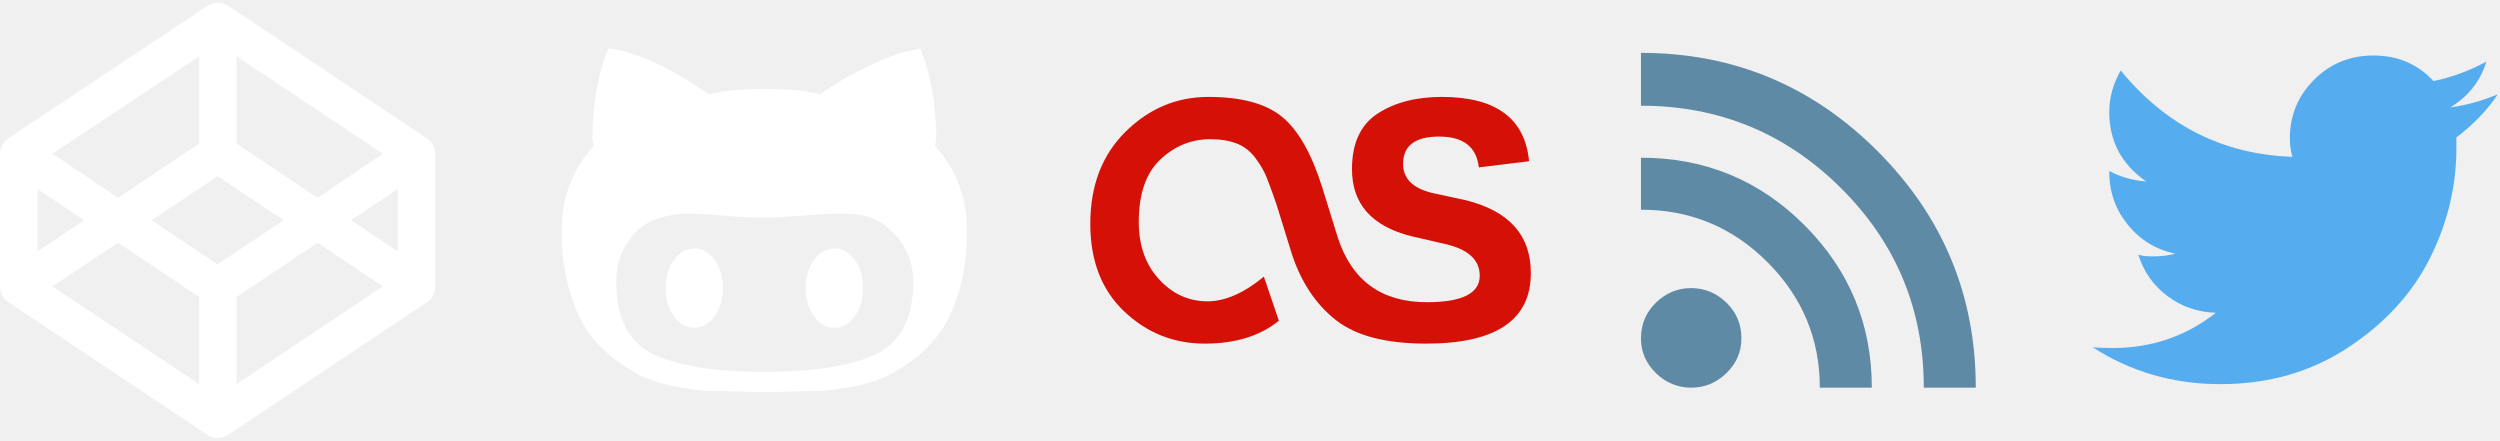
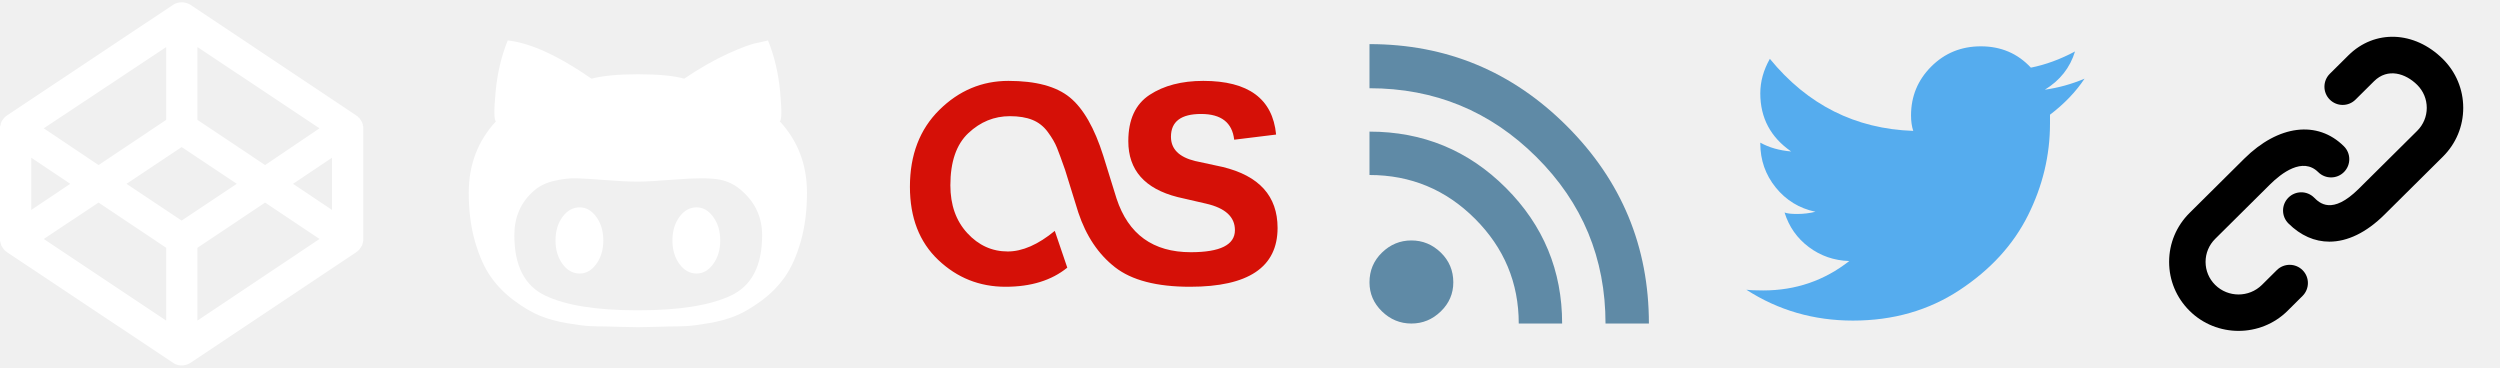
- <svg xmlns="http://www.w3.org/2000/svg" xmlns:xlink="http://www.w3.org/1999/xlink" width="227" height="40" viewBox="0 0 227 40">
+ <svg xmlns="http://www.w3.org/2000/svg" xmlns:xlink="http://www.w3.org/1999/xlink" width="272" height="40" viewBox="0 0 272 40">
  <defs>
    <g id="icon-codepen">
      <path d="M39.52 13.76c0-0.040-0.040-0.040-0.040-0.080s0-0.080 0-0.16c-0.040 0-0.040-0.040-0.040-0.080s-0.040-0.080-0.040-0.12c0 0-0.040-0.040-0.040-0.080-0.040-0.040-0.040-0.080-0.080-0.12 0 0 0-0.040-0.040-0.080 0 0-0.040-0.040-0.080-0.080 0-0.040 0-0.040-0.040-0.080s-0.040-0.080-0.080-0.080-0.040-0.040-0.080-0.080-0.040-0.040-0.080-0.080c-0.040 0-0.040-0.040-0.080-0.040 0-0.040-0.040-0.040-0.040-0.040l-18.040-12.040c-0.6-0.36-1.32-0.36-1.88 0l-18.080 12.040c0 0 0 0-0.040 0.040 0 0-0.040 0.040-0.080 0.040 0 0.040-0.040 0.040-0.080 0.080s-0.040 0.040-0.080 0.080c0 0-0.040 0.040-0.080 0.080 0 0.040-0.040 0.040-0.040 0.080-0.040 0.040-0.080 0.080-0.080 0.080-0.040 0.040-0.040 0.080-0.040 0.080-0.040 0.040-0.040 0.080-0.080 0.12 0 0.040 0 0.080-0.040 0.080 0 0.040 0 0.080-0.040 0.12 0 0.040 0 0.080 0 0.080-0.040 0.080-0.040 0.12-0.040 0.16s0 0.040-0.040 0.080c0 0.080 0 0.16 0 0.2v12.040c0 0.080 0 0.16 0 0.24 0.040 0.040 0.040 0.040 0.040 0.080s0 0.080 0.040 0.12c0 0.040 0 0.080 0 0.080 0.040 0.040 0.040 0.12 0.040 0.16 0.040 0 0.040 0.040 0.040 0.080 0.040 0.040 0.040 0.080 0.080 0.080 0 0.040 0 0.080 0.040 0.080 0 0.040 0.040 0.080 0.080 0.12 0 0.040 0.040 0.040 0.040 0.080 0.040 0.040 0.080 0.040 0.080 0.080 0.040 0.040 0.040 0.040 0.080 0.080 0.040 0 0.080 0.040 0.080 0.080 0.040 0 0.080 0.040 0.080 0.040 0.040 0 0.040 0.040 0.040 0.040l18.080 12.040c0.28 0.2 0.6 0.28 0.92 0.28s0.64-0.080 0.96-0.28l18.040-12.040c0 0 0.040-0.040 0.040-0.040 0.040 0 0.040-0.040 0.080-0.040 0.040-0.040 0.040-0.080 0.080-0.080 0.040-0.040 0.040-0.040 0.080-0.080s0.040-0.040 0.080-0.080 0.040-0.040 0.040-0.080c0.040-0.040 0.080-0.080 0.080-0.12 0.040 0 0.040-0.040 0.040-0.080 0.040 0 0.040-0.040 0.080-0.080 0-0.040 0.040-0.080 0.040-0.080 0-0.040 0.040-0.12 0.040-0.16 0 0 0-0.040 0.040-0.080 0-0.040 0-0.080 0-0.12s0.040-0.040 0.040-0.080c0-0.080 0-0.16 0-0.24v-12.040c0-0.040 0-0.12 0-0.2zM21.48 5.12l13.28 8.84-5.92 4-7.36-4.92v-7.92zM18.080 5.12v7.92l-7.36 4.92-5.96-4 13.32-8.84zM3.4 17.16l4.24 2.84-4.24 2.84v-5.68zM18.080 34.88l-13.32-8.88 5.96-3.96 7.36 4.92v7.92zM19.76 24l-6-4 6-4 6 4-6 4zM21.48 34.88v-7.92l7.36-4.92 5.92 3.96-13.28 8.88zM36.12 22.84l-4.24-2.84 4.24-2.84v5.68z" fill="#FFFFFF" />
    </g>
    <g id="icon-github">
      <path d="M24.8 22.56q1.040 0 1.8 1.040t0.76 2.56-0.76 2.56-1.8 1.040q-1.12 0-1.88-1.040t-0.76-2.56 0.76-2.56 1.88-1.040zM33.84 13.2q2.96 3.2 2.96 7.76 0 2.96-0.68 5.32t-1.72 3.84-2.56 2.6-2.8 1.64-2.92 0.8-2.48 0.32-1.8 0.040q-0.24 0-1.44 0.040t-2 0.040-2-0.040-1.44-0.040q-0.96 0-1.8-0.040t-2.48-0.32-2.92-0.8-2.8-1.64-2.56-2.6-1.72-3.84-0.68-5.32q0-4.56 2.96-7.76-0.32-0.16-0.040-3.2t1.32-5.6q3.68 0.4 9.12 4.16 1.84-0.48 5.040-0.48 3.36 0 5.040 0.48 2.48-1.68 4.76-2.72t3.32-1.2l1.040-0.24q1.040 2.56 1.32 5.6t-0.040 3.2zM18.48 33.76q6.64 0 10.040-1.6t3.4-6.56q0-2.88-2.16-4.8-1.12-1.040-2.6-1.28t-4.52 0-4.16 0.24h-0.16q-1.28 0-3.32-0.16t-3.2-0.2-2.52 0.28-2.24 1.12q-2.080 1.84-2.080 4.8 0 4.96 3.36 6.56t10 1.6h0.16zM12.080 22.56q1.040 0 1.8 1.040t0.76 2.56-0.76 2.56-1.8 1.040q-1.12 0-1.88-1.040t-0.76-2.56 0.76-2.56 1.88-1.040z" fill="#FFFFFF" />
    </g>
    <g id="icon-lastfm">
      <path d="M15.76 25.12l1.36 4q-2.56 2.080-6.72 2.080-4.24 0-7.32-2.92t-3.080-7.96q0-5.2 3.2-8.36t7.52-3.16q4.48 0 6.68 1.8t3.64 6.36l1.44 4.64q1.92 5.84 8.080 5.84 4.8 0 4.8-2.4 0-2.16-3.12-2.88l-3.12-0.72q-5.36-1.36-5.36-6.080 0-3.52 2.32-5.040t5.84-1.52q7.36 0 7.92 5.84l-4.56 0.56q-0.32-2.8-3.6-2.8t-3.28 2.48q0 2 2.64 2.64l2.96 0.64q6 1.44 6 6.64 0 6.4-9.52 6.4-5.44 0-8.16-2.12t-4-5.96l-1.44-4.64q-0.56-1.6-0.88-2.4t-1-1.72-1.68-1.32-2.44-0.4q-2.56 0-4.52 1.84t-1.96 5.68q0 3.2 1.84 5.2t4.4 2q2.4 0 5.12-2.24z" fill="#D51007" />
    </g>
    <g id="icon-rss">
      <path d="M0 4.8q12.56 0 21.48 8.92t8.92 21.48h-4.72q0-10.64-7.52-18.12t-18.16-7.48v-4.8zM0 14.32q8.72 0 14.84 6.12t6.12 14.76h-4.72q0-6.64-4.76-11.4t-11.48-4.76v-4.72zM4.56 26.16q1.84 0 3.2 1.32t1.36 3.24q0 1.84-1.36 3.16t-3.2 1.32-3.2-1.32-1.36-3.16q0-1.92 1.36-3.24t3.2-1.32z" fill="#5F8AA6" />
    </g>
    <g id="icon-twitter">
      <path d="M36.8 8.56q-1.44 2.16-3.76 3.92v0.96q0 5.2-2.4 10t-7.44 8.12-11.6 3.32q-6.4 0-11.6-3.36 0.56 0.080 1.84 0.080 5.28 0 9.36-3.2-2.48-0.080-4.4-1.52t-2.64-3.76q0.4 0.16 1.36 0.16 1.040 0 2-0.24-2.64-0.56-4.32-2.64t-1.68-4.8v-0.080q1.44 0.8 3.36 0.96-3.36-2.32-3.36-6.32 0-1.92 1.040-3.76 6.16 7.52 15.6 7.84-0.24-0.72-0.24-1.68 0-3.12 2.2-5.32t5.4-2.2q3.28 0 5.44 2.32 2.4-0.48 4.8-1.76-0.8 2.64-3.28 4.16 2.24-0.32 4.32-1.2z" fill="#55ACEE" />
    </g>
+     <g id="icon-link">
+       <path class="path1" d="M15.718 29.388l-1.62 1.608c-1.404 1.39-3.686 1.392-5.088 0-0.674-0.67-1.044-1.556-1.044-2.502s0.372-1.834 1.044-2.504l5.96-5.914c1.234-1.226 3.558-3.028 5.252-1.348 0.778 0.772 2.034 0.766 2.804-0.010 0.772-0.776 0.768-2.032-0.010-2.804-2.878-2.856-7.134-2.328-10.84 1.348l-5.96 5.914c-1.428 1.42-2.216 3.308-2.216 5.318 0 2.008 0.788 3.896 2.218 5.316 1.472 1.462 3.404 2.19 5.336 2.19s3.868-0.728 5.34-2.19l1.62-1.61c0.778-0.772 0.782-2.028 0.010-2.802-0.772-0.776-2.028-0.78-2.806-0.010zM33.782 6.418c-3.092-3.068-7.414-3.234-10.278-0.394l-2.018 2.002c-0.778 0.772-0.784 2.026-0.012 2.804 0.774 0.778 2.028 0.782 2.804 0.010l2.018-2.002c1.482-1.472 3.424-0.862 4.692 0.394 0.674 0.668 1.044 1.558 1.044 2.502 0 0.946-0.372 1.834-1.044 2.502l-6.36 6.308c-2.906 2.884-4.272 1.532-4.854 0.954-0.778-0.772-2.032-0.766-2.802 0.010-0.772 0.778-0.768 2.034 0.010 2.804 1.334 1.324 2.86 1.98 4.456 1.98 1.956 0 4.022-0.984 5.986-2.934l6.358-6.308c1.43-1.418 2.218-3.306 2.218-5.314s-0.788-3.898-2.218-5.318z" file="#4F4F4F" />
+     </g>
  </defs>
  <g>
    <use xlink:href="#icon-codepen" transform="translate(0 0)" />
    <use xlink:href="#icon-github" transform="translate(51 0)" />
    <use xlink:href="#icon-lastfm" transform="translate(99 0)" />
    <use xlink:href="#icon-rss" transform="translate(149 0)" />
    <use xlink:href="#icon-twitter" transform="translate(190 0)" />
+     <use xlink:href="#icon-link" transform="translate(232 0)" />
  </g>
</svg>
